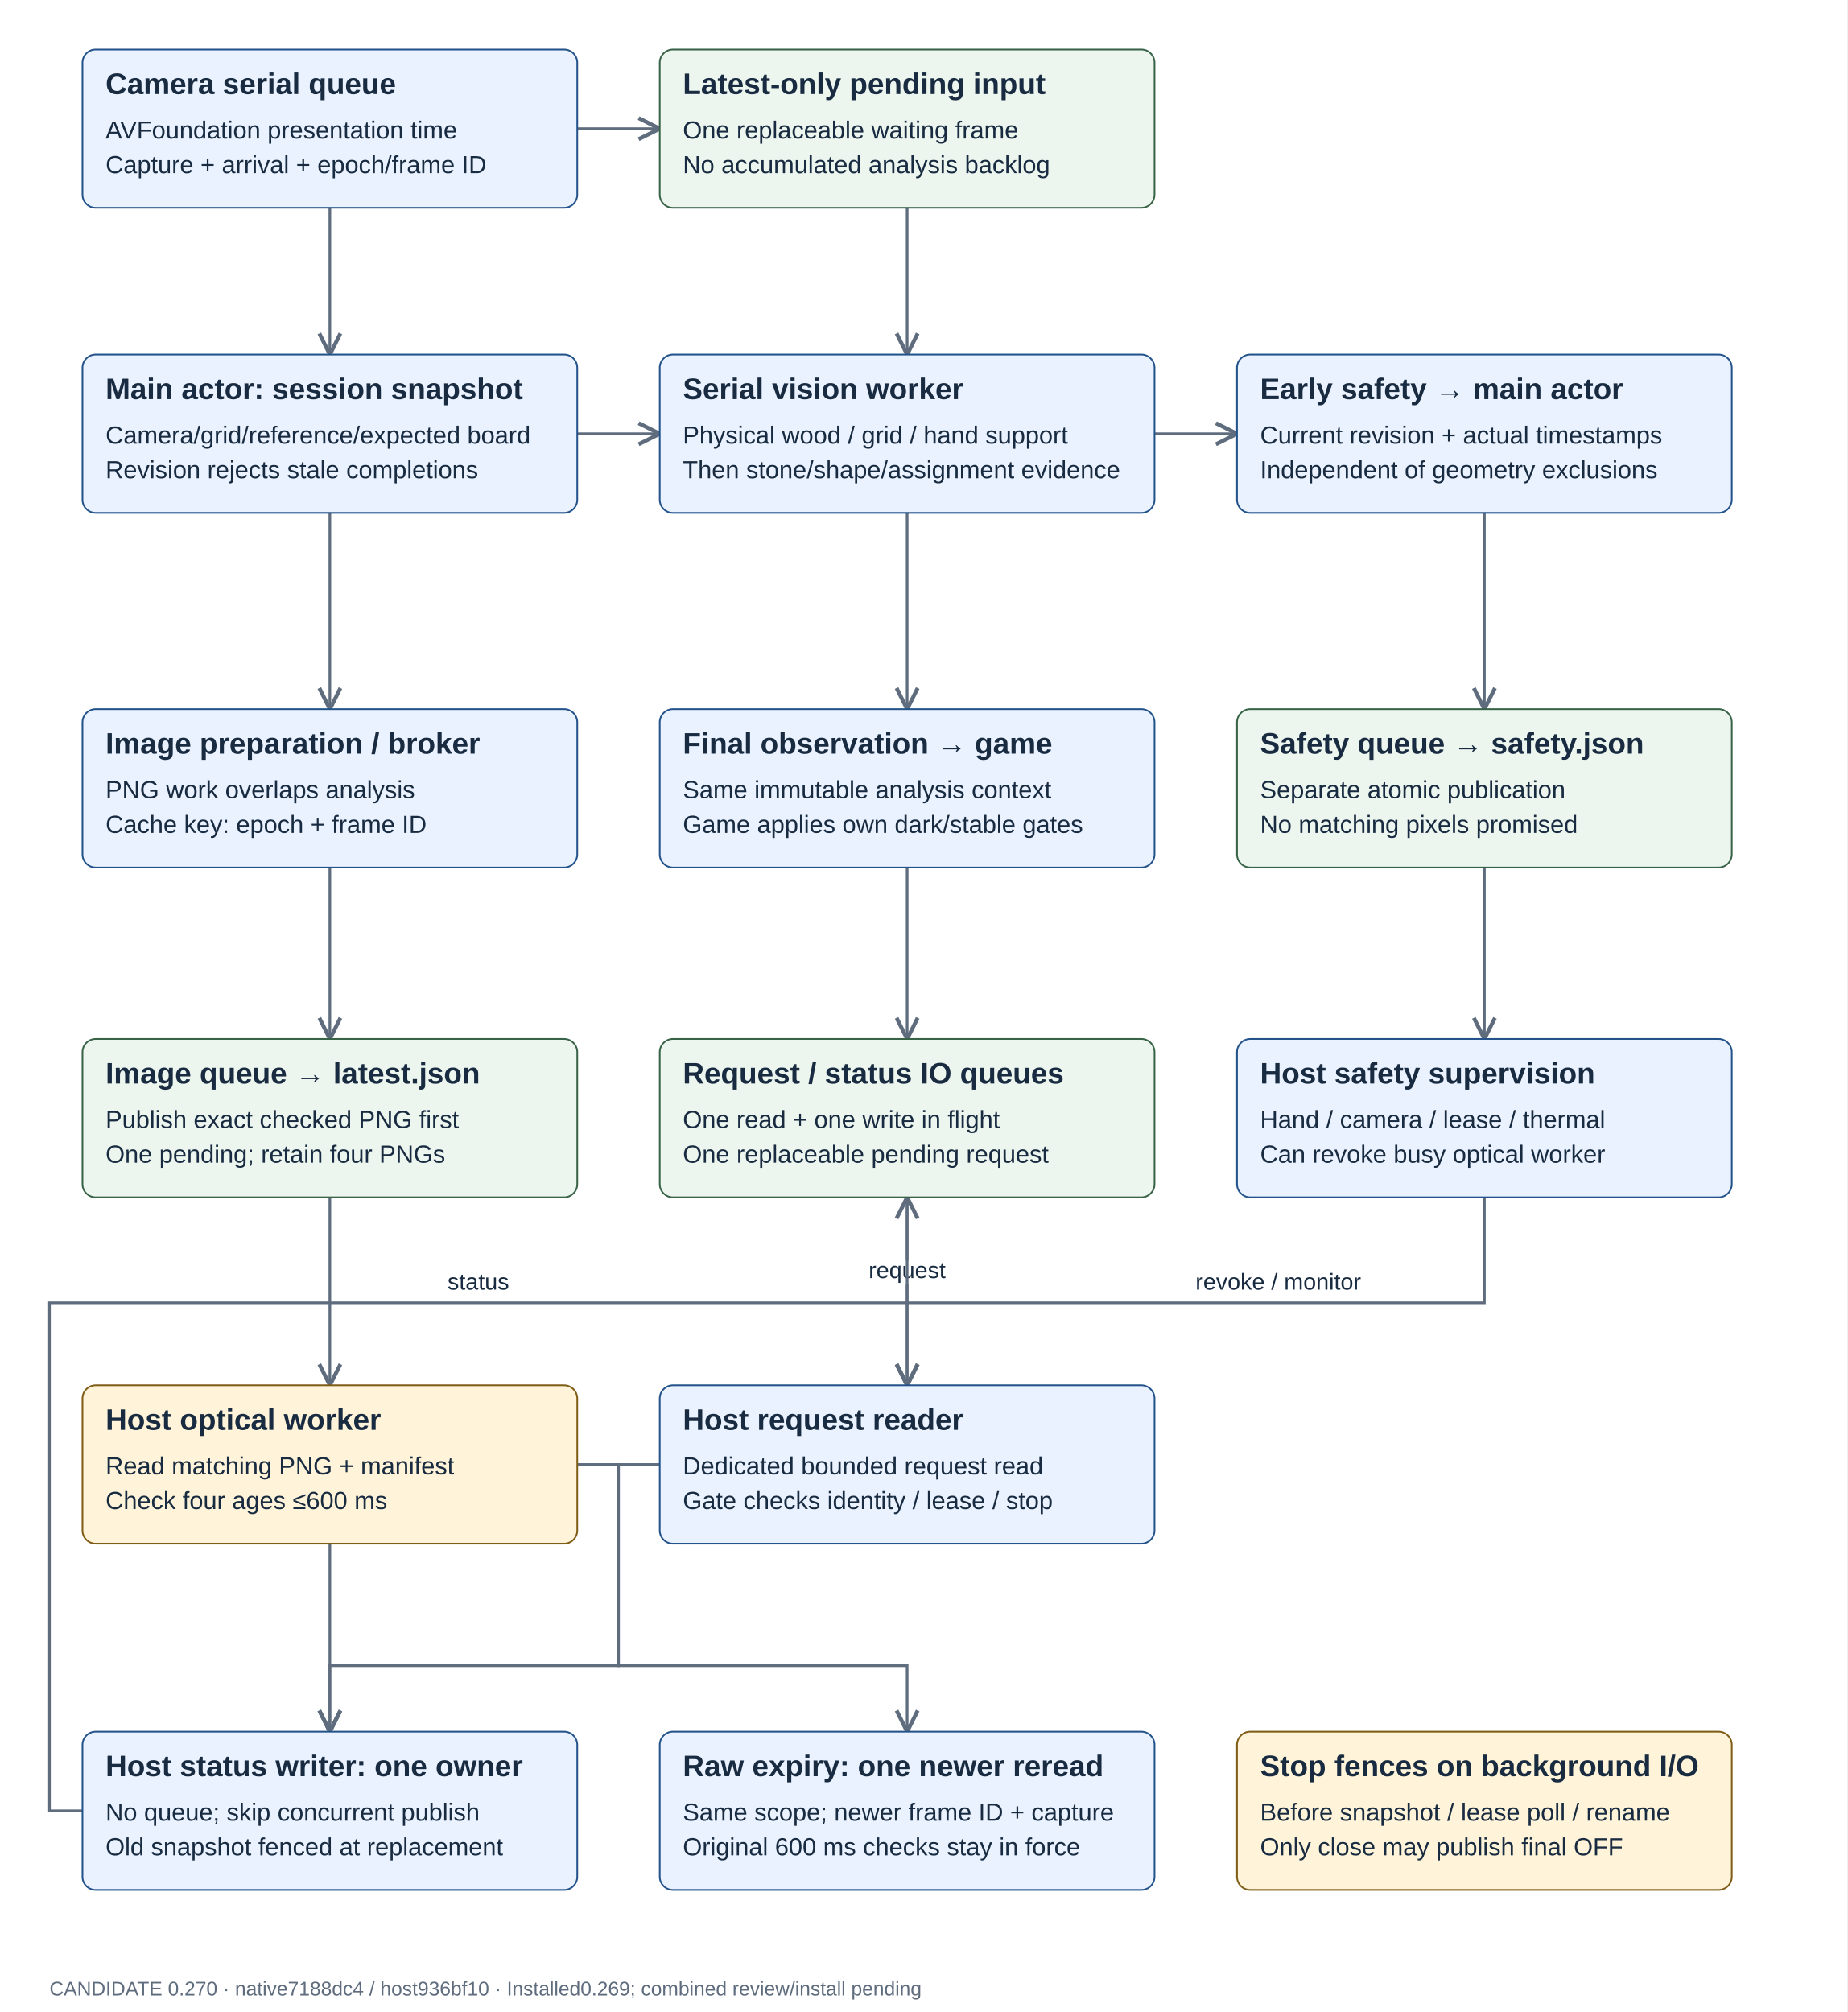
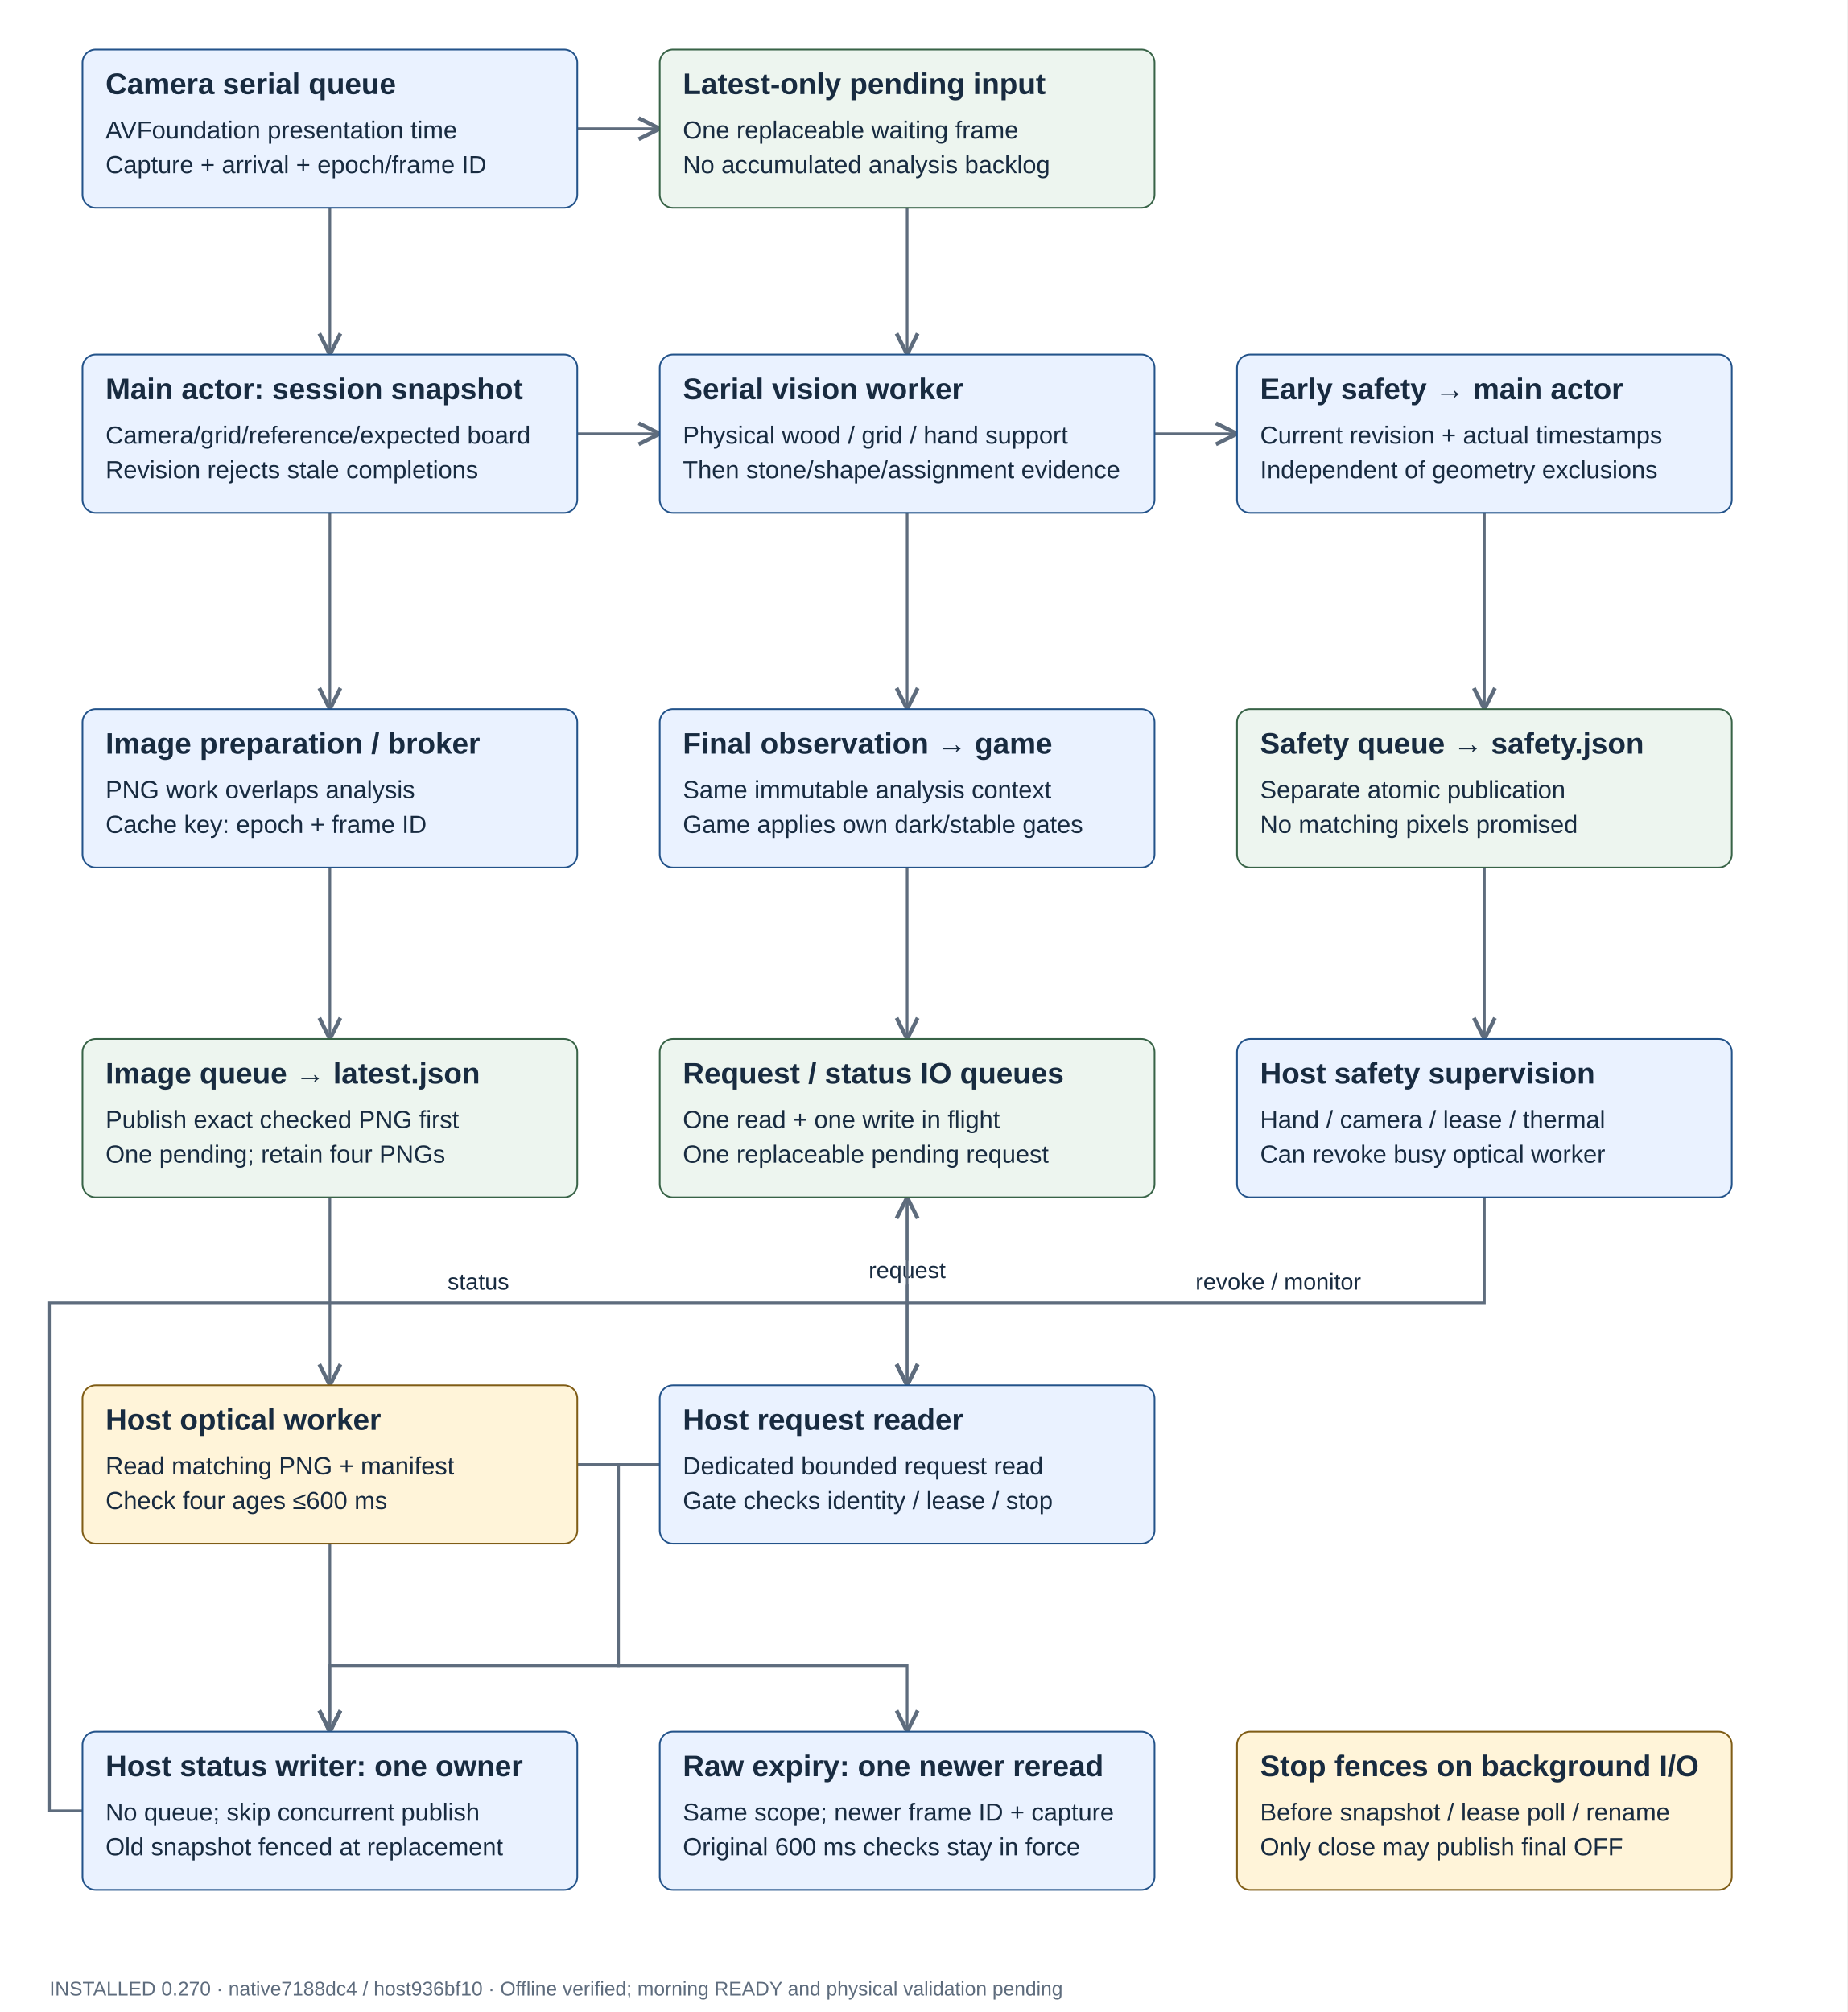
<svg xmlns="http://www.w3.org/2000/svg" viewBox="0 0 1120 1220" width="1120" height="1220" role="img" aria-labelledby="data-title data-desc">
  <defs>
    <marker id="arrow" markerWidth="10" markerHeight="10" refX="9" refY="5" orient="auto-start-reverse">
      <path d="M 1 1 L 9 5 L 1 9" fill="none" stroke="#5e6c7d" stroke-width="1.5" />
    </marker>
  </defs>
  <style>text{font-family:Arial,Helvetica,sans-serif;fill:#182b40}.edge-label{font-size:14px;paint-order:stroke;stroke:#fff;stroke-width:7px;stroke-linejoin:round}.node-title{font-size:18px;font-weight:600}.node-body{font-size:15px}</style>
  <rect width="100%" height="100%" fill="#fff" />
  <polyline points="200.0,126.0 200.0,215.0" fill="none" stroke="#5e6c7d" stroke-width="1.6" marker-end="url(#arrow)" />
  <polyline points="350.0,78.0 400.0,78.0" fill="none" stroke="#5e6c7d" stroke-width="1.6" marker-end="url(#arrow)" />
  <polyline points="550.0,126.0 550.0,215.0" fill="none" stroke="#5e6c7d" stroke-width="1.6" marker-end="url(#arrow)" />
  <polyline points="350.0,263.0 400.0,263.0" fill="none" stroke="#5e6c7d" stroke-width="1.6" marker-end="url(#arrow)" />
  <polyline points="700.0,263.0 750.0,263.0" fill="none" stroke="#5e6c7d" stroke-width="1.6" marker-end="url(#arrow)" />
  <polyline points="550.0,311.0 550.0,430.0" fill="none" stroke="#5e6c7d" stroke-width="1.6" marker-end="url(#arrow)" />
  <polyline points="200.0,311.0 200.0,430.0" fill="none" stroke="#5e6c7d" stroke-width="1.6" marker-end="url(#arrow)" />
  <polyline points="200.0,526.0 200.0,630.0" fill="none" stroke="#5e6c7d" stroke-width="1.6" marker-end="url(#arrow)" />
  <polyline points="900.0,311.0 900.0,430.0" fill="none" stroke="#5e6c7d" stroke-width="1.6" marker-end="url(#arrow)" />
  <polyline points="900.0,526.0 900.0,630.0" fill="none" stroke="#5e6c7d" stroke-width="1.6" marker-end="url(#arrow)" />
  <polyline points="550.0,526.0 550.0,630.0" fill="none" stroke="#5e6c7d" stroke-width="1.6" marker-end="url(#arrow)" />
  <polyline points="200.0,726.0 200.0,840.0" fill="none" stroke="#5e6c7d" stroke-width="1.6" marker-end="url(#arrow)" />
  <polyline points="200.0,936.0 200.0,1050.0" fill="none" stroke="#5e6c7d" stroke-width="1.6" marker-end="url(#arrow)" />
  <polyline points="550.0,726.0 550.0,840.0" fill="none" stroke="#5e6c7d" stroke-width="1.6" marker-end="url(#arrow)" />
  <text class="edge-label" x="550.0" y="775.0" text-anchor="middle">request</text>
  <polyline points="900.0,726.0 900,790 650,790 550.0,790 550.0,840.0" fill="none" stroke="#5e6c7d" stroke-width="1.6" marker-end="url(#arrow)" />
  <text class="edge-label" x="775.0" y="782.0" text-anchor="middle">revoke / monitor</text>
  <polyline points="400.0,888.0 375,888 375,1010 200,1010 200.0,1050.0" fill="none" stroke="#5e6c7d" stroke-width="1.6" marker-end="url(#arrow)" />
  <polyline points="50.0,1098.0 30,1098 30,790 550,790 550.0,726.0" fill="none" stroke="#5e6c7d" stroke-width="1.6" marker-end="url(#arrow)" />
  <text class="edge-label" x="290.0" y="782.0" text-anchor="middle">status</text>
  <polyline points="350.0,888.0 375,888 375,1010 550,1010 550.0,1050.0" fill="none" stroke="#5e6c7d" stroke-width="1.6" marker-end="url(#arrow)" />
  <g data-node="capture">
    <rect x="50" y="30" width="300" height="96" rx="8" fill="#eaf2ff" stroke="#23538a" />
    <text class="node-title" x="64" y="57">Camera serial queue</text>
    <text class="node-body" x="64" y="84">AVFoundation presentation time</text>
    <text class="node-body" x="64" y="105">Capture + arrival + epoch/frame ID</text>
  </g>
  <g data-node="main">
    <rect x="50" y="215" width="300" height="96" rx="8" fill="#eaf2ff" stroke="#23538a" />
    <text class="node-title" x="64" y="242">Main actor: session snapshot</text>
    <text class="node-body" x="64" y="269">Camera/grid/reference/expected board</text>
    <text class="node-body" x="64" y="290">Revision rejects stale completions</text>
  </g>
  <g data-node="vision">
    <rect x="400" y="215" width="300" height="96" rx="8" fill="#eaf2ff" stroke="#23538a" />
    <text class="node-title" x="414" y="242">Serial vision worker</text>
    <text class="node-body" x="414" y="269">Physical wood / grid / hand support</text>
    <text class="node-body" x="414" y="290">Then stone/shape/assignment evidence</text>
  </g>
  <g data-node="latest">
    <rect x="400" y="30" width="300" height="96" rx="8" fill="#edf5ef" stroke="#386347" />
    <text class="node-title" x="414" y="57">Latest-only pending input</text>
    <text class="node-body" x="414" y="84">One replaceable waiting frame</text>
    <text class="node-body" x="414" y="105">No accumulated analysis backlog</text>
  </g>
  <g data-node="safety">
    <rect x="750" y="215" width="300" height="96" rx="8" fill="#eaf2ff" stroke="#23538a" />
    <text class="node-title" x="764" y="242">Early safety → main actor</text>
    <text class="node-body" x="764" y="269">Current revision + actual timestamps</text>
    <text class="node-body" x="764" y="290">Independent of geometry exclusions</text>
  </g>
  <g data-node="observe">
    <rect x="400" y="430" width="300" height="96" rx="8" fill="#eaf2ff" stroke="#23538a" />
    <text class="node-title" x="414" y="457">Final observation → game</text>
    <text class="node-body" x="414" y="484">Same immutable analysis context</text>
    <text class="node-body" x="414" y="505">Game applies own dark/stable gates</text>
  </g>
  <g data-node="png">
    <rect x="50" y="430" width="300" height="96" rx="8" fill="#eaf2ff" stroke="#23538a" />
    <text class="node-title" x="64" y="457">Image preparation / broker</text>
    <text class="node-body" x="64" y="484">PNG work overlaps analysis</text>
    <text class="node-body" x="64" y="505">Cache key: epoch + frame ID</text>
  </g>
  <g data-node="manifest">
    <rect x="50" y="630" width="300" height="96" rx="8" fill="#edf5ef" stroke="#386347" />
    <text class="node-title" x="64" y="657">Image queue → latest.json</text>
    <text class="node-body" x="64" y="684">Publish exact checked PNG first</text>
    <text class="node-body" x="64" y="705">One pending; retain four PNGs</text>
  </g>
  <g data-node="safejson">
    <rect x="750" y="430" width="300" height="96" rx="8" fill="#edf5ef" stroke="#386347" />
    <text class="node-title" x="764" y="457">Safety queue → safety.json</text>
    <text class="node-body" x="764" y="484">Separate atomic publication</text>
    <text class="node-body" x="764" y="505">No matching pixels promised</text>
  </g>
  <g data-node="io">
    <rect x="400" y="630" width="300" height="96" rx="8" fill="#edf5ef" stroke="#386347" />
    <text class="node-title" x="414" y="657">Request / status IO queues</text>
    <text class="node-body" x="414" y="684">One read + one write in flight</text>
    <text class="node-body" x="414" y="705">One replaceable pending request</text>
  </g>
  <g data-node="reader">
    <rect x="50" y="840" width="300" height="96" rx="8" fill="#fff4d9" stroke="#805d16" />
    <text class="node-title" x="64" y="867">Host optical worker</text>
    <text class="node-body" x="64" y="894">Read matching PNG + manifest</text>
    <text class="node-body" x="64" y="915">Check four ages ≤600 ms</text>
  </g>
  <g data-node="supervisor">
    <rect x="750" y="630" width="300" height="96" rx="8" fill="#eaf2ff" stroke="#23538a" />
    <text class="node-title" x="764" y="657">Host safety supervision</text>
    <text class="node-body" x="764" y="684">Hand / camera / lease / thermal</text>
    <text class="node-body" x="764" y="705">Can revoke busy optical worker</text>
  </g>
  <g data-node="status">
    <rect x="400" y="840" width="300" height="96" rx="8" fill="#eaf2ff" stroke="#23538a" />
    <text class="node-title" x="414" y="867">Host request reader</text>
    <text class="node-body" x="414" y="894">Dedicated bounded request read</text>
    <text class="node-body" x="414" y="915">Gate checks identity / lease / stop</text>
  </g>
  <g data-node="publisher">
    <rect x="50" y="1050" width="300" height="96" rx="8" fill="#eaf2ff" stroke="#23538a" />
    <text class="node-title" x="64" y="1077">Host status writer: one owner</text>
    <text class="node-body" x="64" y="1104">No queue; skip concurrent publish</text>
    <text class="node-body" x="64" y="1125">Old snapshot fenced at replacement</text>
  </g>
  <g data-node="reread">
    <rect x="400" y="1050" width="300" height="96" rx="8" fill="#eaf2ff" stroke="#23538a" />
    <text class="node-title" x="414" y="1077">Raw expiry: one newer reread</text>
    <text class="node-body" x="414" y="1104">Same scope; newer frame ID + capture</text>
    <text class="node-body" x="414" y="1125">Original 600 ms checks stay in force</text>
  </g>
  <g data-node="stopfence">
    <rect x="750" y="1050" width="300" height="96" rx="8" fill="#fff4d9" stroke="#805d16" />
    <text class="node-title" x="764" y="1077">Stop fences on background I/O</text>
    <text class="node-body" x="764" y="1104">Before snapshot / lease poll / rename</text>
    <text class="node-body" x="764" y="1125">Only close may publish final OFF</text>
  </g>
-   <text x="30" y="1210" style="font-size:12px;fill:#5e6c7d">CANDIDATE 0.270 · native7188dc4 / host936bf10 · Installed0.269; combined review/install pending</text>
+   <text x="30" y="1210" style="font-size:12px;fill:#5e6c7d">INSTALLED 0.270 · native7188dc4 / host936bf10 · Offline verified; morning READY and physical validation pending</text>
</svg>
